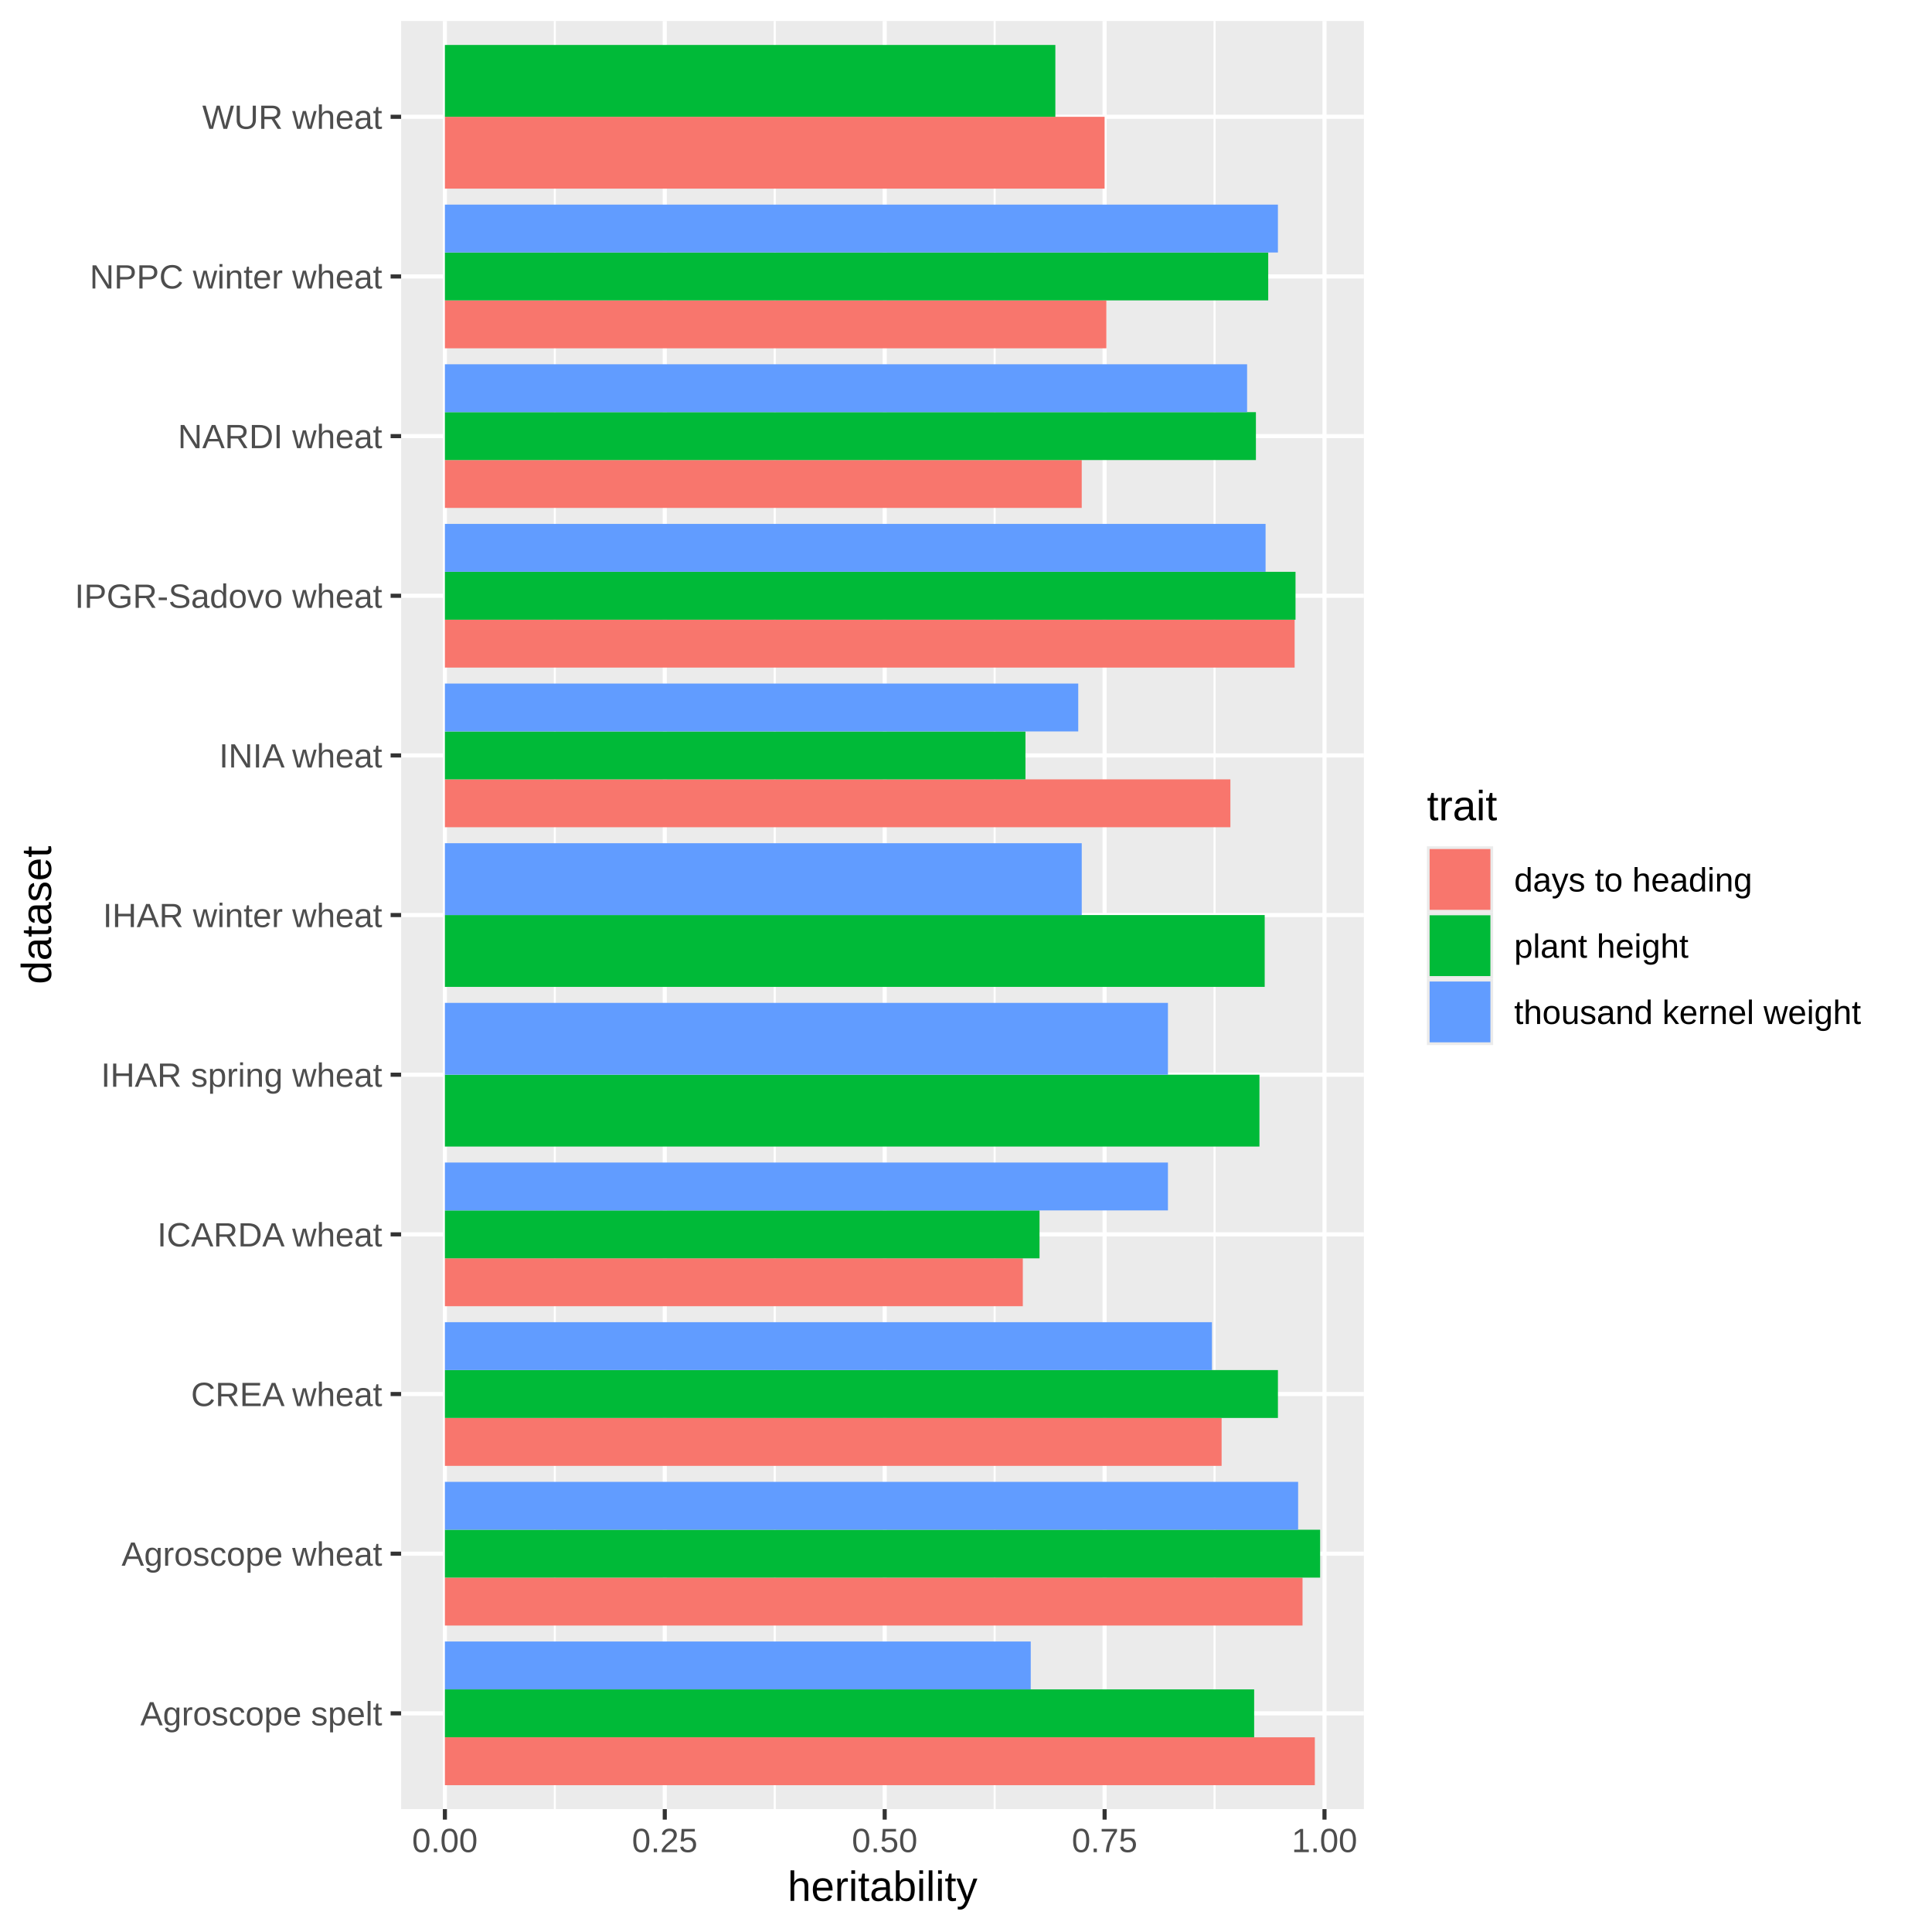
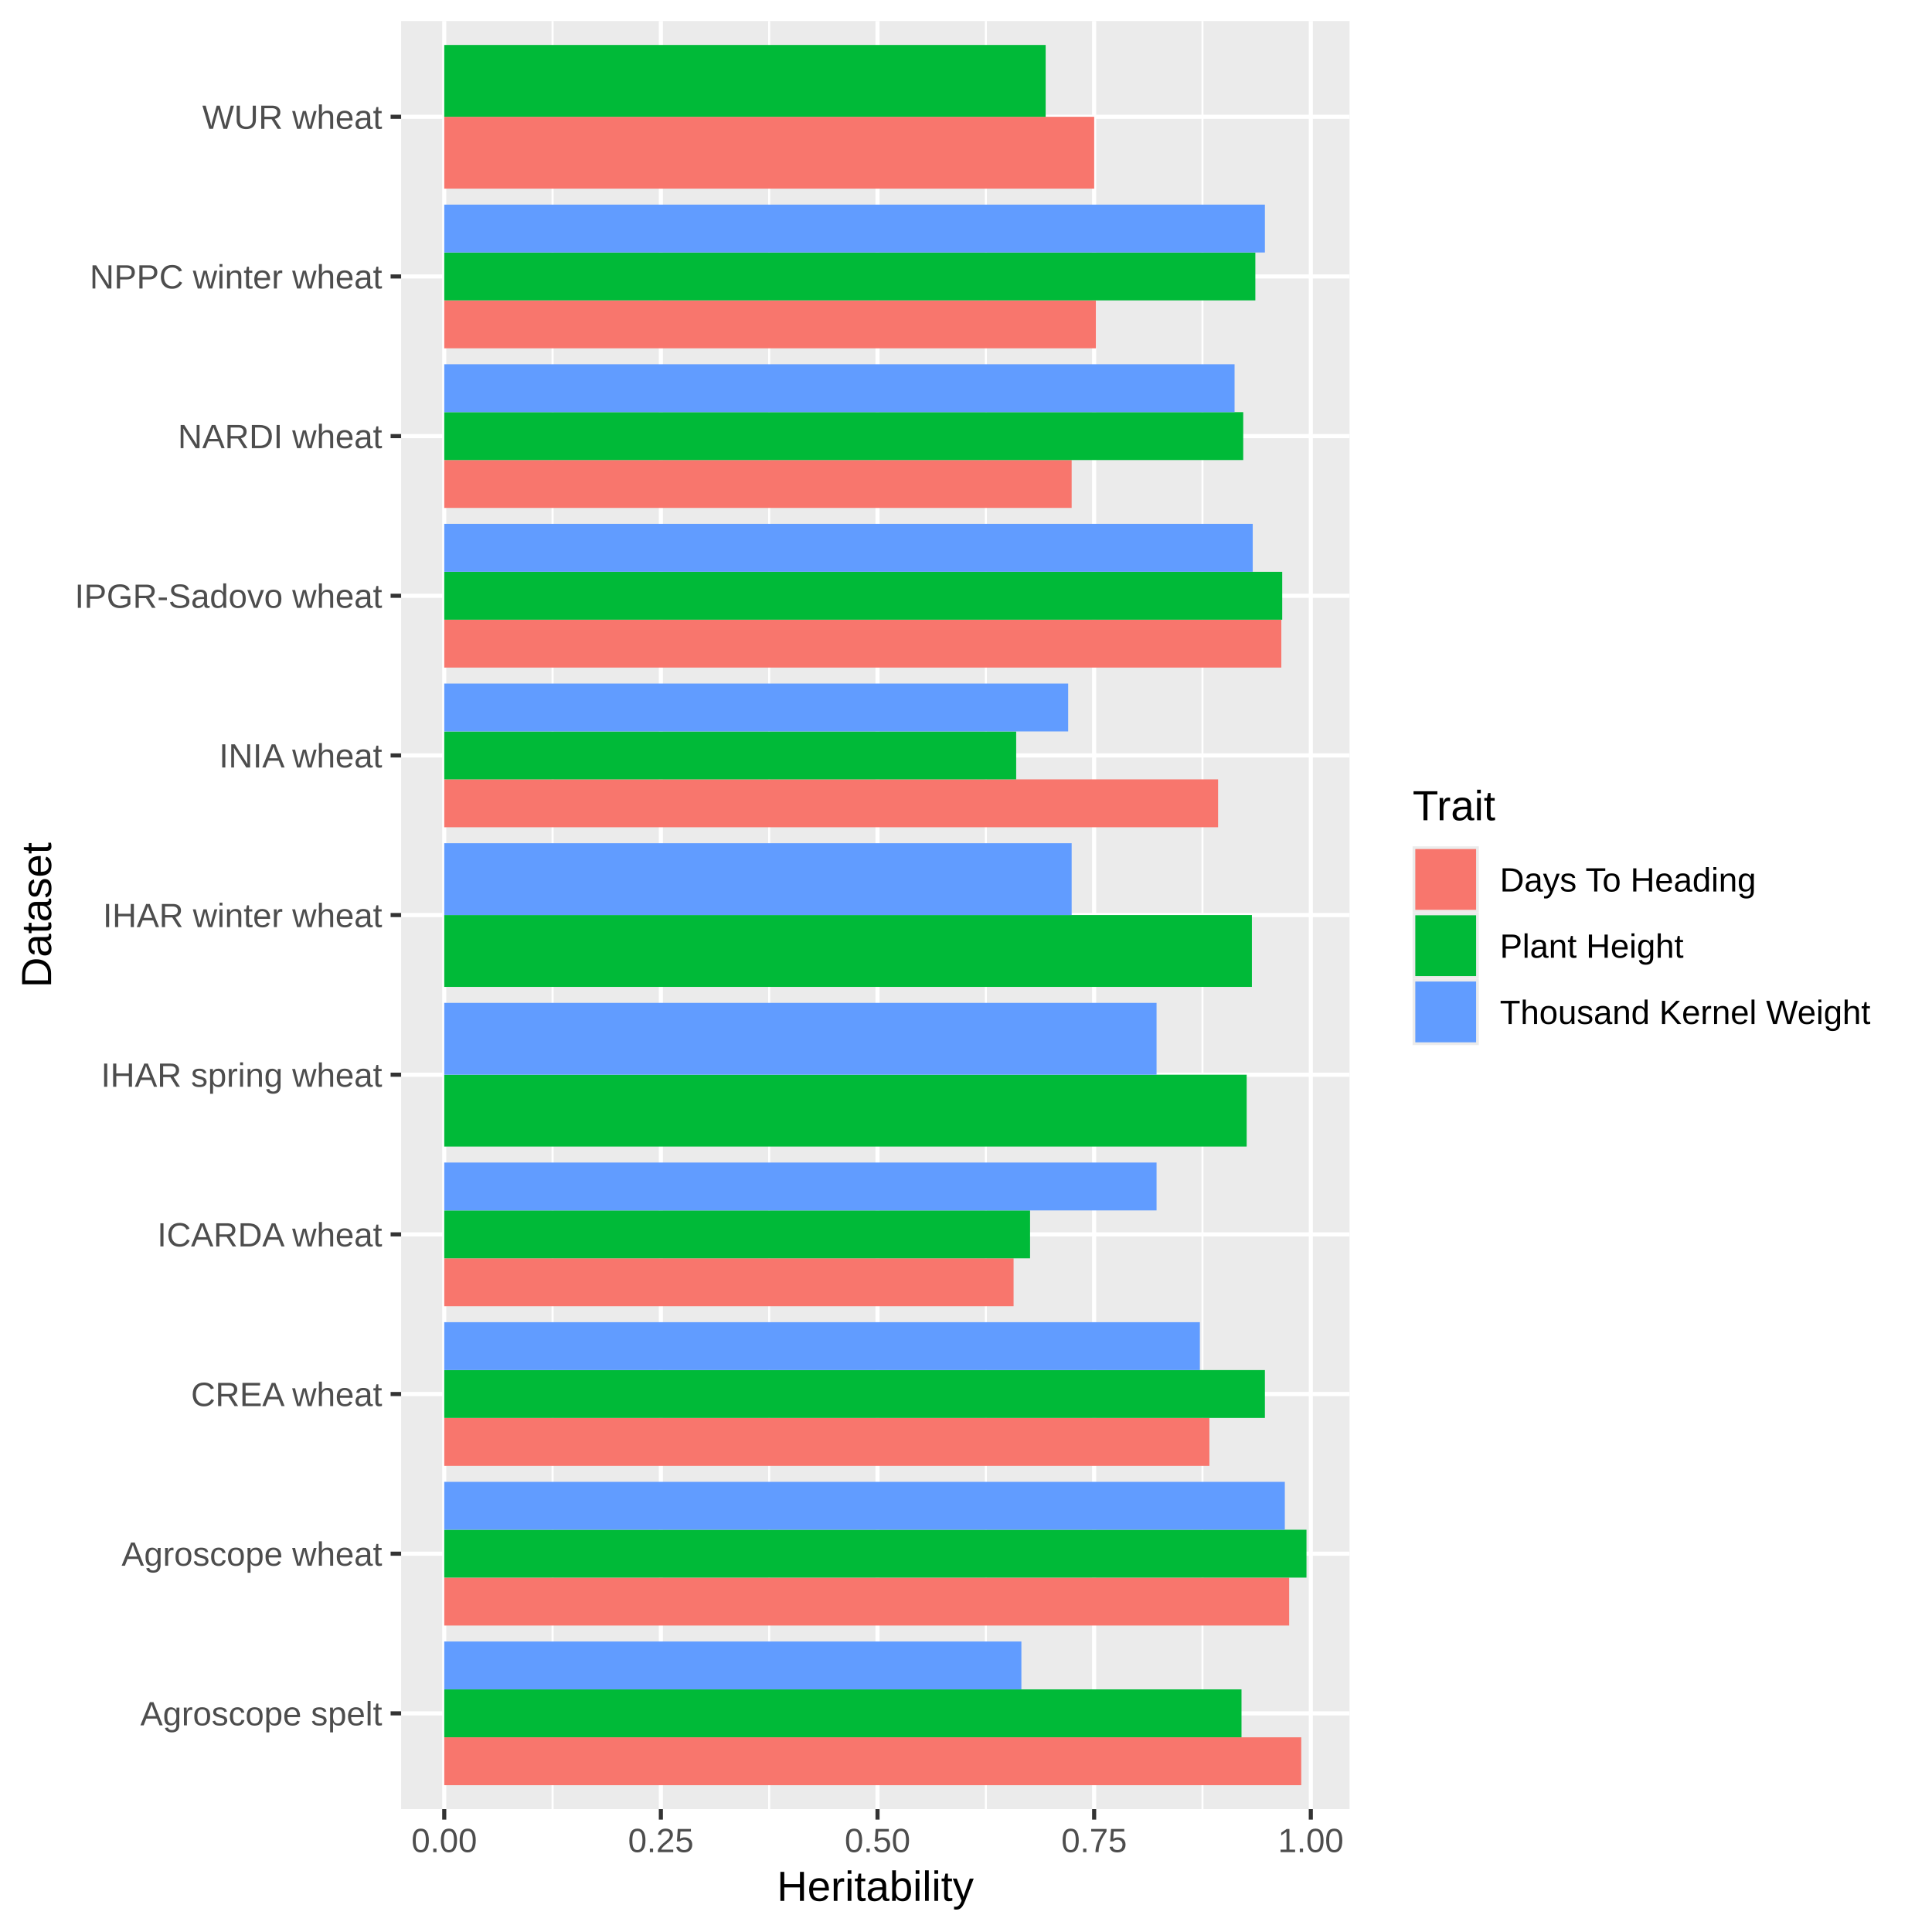
<svg xmlns="http://www.w3.org/2000/svg" class="svglite" width="504.00pt" height="504.00pt" viewBox="0 0 504.00 504.00">
  <defs>
    <style type="text/css">
    .svglite line, .svglite polyline, .svglite polygon, .svglite path, .svglite rect, .svglite circle {
      fill: none;
      stroke: #000000;
      stroke-linecap: round;
      stroke-linejoin: round;
      stroke-miterlimit: 10.00;
    }
    .svglite text {
      white-space: pre;
    }
  </style>
  </defs>
  <rect width="100%" height="100%" style="stroke: none; fill: #FFFFFF;" />
  <defs>
    <clipPath id="cpMC4wMHw1MDQuMDB8MC4wMHw1MDQuMDA=">
      <rect x="0.00" y="0.00" width="504.00" height="504.00" />
    </clipPath>
  </defs>
  <g clip-path="url(#cpMC4wMHw1MDQuMDB8MC4wMHw1MDQuMDA=)">
    <rect x="0" y="0.00" width="504.00" height="504.00" style="stroke-width: 1.07; stroke: #FFFFFF; fill: #FFFFFF;" />
  </g>
  <defs>
-     <clipPath id="cpMTA0LjY0fDM1NS43OXw1LjQ4fDQ3MS45NQ==">
-       <rect x="104.64" y="5.48" width="251.15" height="466.47" />
+     <clipPath id="cpMTA0LjY0fDM1Mi4wNnw1LjQ4fDQ3MS45NQ==">
+       <rect x="104.64" y="5.48" width="247.42" height="466.47" />
    </clipPath>
  </defs>
-   <g clip-path="url(#cpMTA0LjY0fDM1NS43OXw1LjQ4fDQ3MS45NQ==)">
-     <rect x="104.64" y="5.48" width="251.15" height="466.47" style="stroke-width: 1.07; stroke: none; fill: #EBEBEB;" />
-     <polyline points="144.74,471.95 144.74,5.48 " style="stroke-width: 0.53; stroke: #FFFFFF; stroke-linecap: butt;" />
-     <polyline points="202.11,471.95 202.11,5.48 " style="stroke-width: 0.53; stroke: #FFFFFF; stroke-linecap: butt;" />
-     <polyline points="259.47,471.95 259.47,5.48 " style="stroke-width: 0.53; stroke: #FFFFFF; stroke-linecap: butt;" />
-     <polyline points="316.84,471.95 316.84,5.48 " style="stroke-width: 0.53; stroke: #FFFFFF; stroke-linecap: butt;" />
-     <polyline points="104.64,446.96 355.79,446.96 " style="stroke-width: 1.07; stroke: #FFFFFF; stroke-linecap: butt;" />
-     <polyline points="104.64,405.31 355.79,405.31 " style="stroke-width: 1.07; stroke: #FFFFFF; stroke-linecap: butt;" />
-     <polyline points="104.64,363.66 355.79,363.66 " style="stroke-width: 1.07; stroke: #FFFFFF; stroke-linecap: butt;" />
-     <polyline points="104.64,322.01 355.79,322.01 " style="stroke-width: 1.07; stroke: #FFFFFF; stroke-linecap: butt;" />
-     <polyline points="104.64,280.36 355.79,280.36 " style="stroke-width: 1.07; stroke: #FFFFFF; stroke-linecap: butt;" />
-     <polyline points="104.64,238.71 355.79,238.71 " style="stroke-width: 1.07; stroke: #FFFFFF; stroke-linecap: butt;" />
-     <polyline points="104.64,197.07 355.79,197.07 " style="stroke-width: 1.07; stroke: #FFFFFF; stroke-linecap: butt;" />
-     <polyline points="104.64,155.42 355.79,155.42 " style="stroke-width: 1.07; stroke: #FFFFFF; stroke-linecap: butt;" />
-     <polyline points="104.64,113.77 355.79,113.77 " style="stroke-width: 1.07; stroke: #FFFFFF; stroke-linecap: butt;" />
-     <polyline points="104.64,72.12 355.79,72.12 " style="stroke-width: 1.07; stroke: #FFFFFF; stroke-linecap: butt;" />
-     <polyline points="104.64,30.47 355.79,30.47 " style="stroke-width: 1.07; stroke: #FFFFFF; stroke-linecap: butt;" />
-     <polyline points="116.06,471.95 116.06,5.48 " style="stroke-width: 1.07; stroke: #FFFFFF; stroke-linecap: butt;" />
-     <polyline points="173.42,471.95 173.42,5.48 " style="stroke-width: 1.07; stroke: #FFFFFF; stroke-linecap: butt;" />
-     <polyline points="230.79,471.95 230.79,5.48 " style="stroke-width: 1.07; stroke: #FFFFFF; stroke-linecap: butt;" />
-     <polyline points="288.16,471.95 288.16,5.48 " style="stroke-width: 1.07; stroke: #FFFFFF; stroke-linecap: butt;" />
-     <polyline points="345.52,471.95 345.52,5.48 " style="stroke-width: 1.07; stroke: #FFFFFF; stroke-linecap: butt;" />
-     <rect x="116.06" y="369.91" width="202.62" height="12.49" style="stroke-width: 1.07; stroke: none; stroke-linecap: butt; stroke-linejoin: miter; fill: #F8766D;" />
-     <rect x="116.06" y="357.41" width="217.31" height="12.49" style="stroke-width: 1.07; stroke: none; stroke-linecap: butt; stroke-linejoin: miter; fill: #00BA38;" />
-     <rect x="116.06" y="344.92" width="200.10" height="12.49" style="stroke-width: 1.07; stroke: none; stroke-linecap: butt; stroke-linejoin: miter; fill: #619CFF;" />
-     <rect x="116.06" y="328.26" width="150.76" height="12.49" style="stroke-width: 1.07; stroke: none; stroke-linecap: butt; stroke-linejoin: miter; fill: #F8766D;" />
-     <rect x="116.06" y="315.77" width="155.12" height="12.49" style="stroke-width: 1.07; stroke: none; stroke-linecap: butt; stroke-linejoin: miter; fill: #00BA38;" />
-     <rect x="116.06" y="303.27" width="188.62" height="12.49" style="stroke-width: 1.07; stroke: none; stroke-linecap: butt; stroke-linejoin: miter; fill: #619CFF;" />
-     <rect x="116.06" y="280.36" width="212.49" height="18.74" style="stroke-width: 1.07; stroke: none; stroke-linecap: butt; stroke-linejoin: miter; fill: #00BA38;" />
-     <rect x="116.06" y="261.62" width="188.62" height="18.74" style="stroke-width: 1.07; stroke: none; stroke-linecap: butt; stroke-linejoin: miter; fill: #619CFF;" />
-     <rect x="116.06" y="238.71" width="213.86" height="18.74" style="stroke-width: 1.07; stroke: none; stroke-linecap: butt; stroke-linejoin: miter; fill: #00BA38;" />
-     <rect x="116.06" y="219.97" width="166.13" height="18.74" style="stroke-width: 1.07; stroke: none; stroke-linecap: butt; stroke-linejoin: miter; fill: #619CFF;" />
-     <rect x="116.06" y="203.31" width="204.91" height="12.49" style="stroke-width: 1.07; stroke: none; stroke-linecap: butt; stroke-linejoin: miter; fill: #F8766D;" />
-     <rect x="116.06" y="190.82" width="151.45" height="12.49" style="stroke-width: 1.07; stroke: none; stroke-linecap: butt; stroke-linejoin: miter; fill: #00BA38;" />
-     <rect x="116.06" y="178.32" width="165.22" height="12.49" style="stroke-width: 1.07; stroke: none; stroke-linecap: butt; stroke-linejoin: miter; fill: #619CFF;" />
-     <rect x="116.06" y="161.66" width="221.67" height="12.49" style="stroke-width: 1.07; stroke: none; stroke-linecap: butt; stroke-linejoin: miter; fill: #F8766D;" />
-     <rect x="116.06" y="149.17" width="221.90" height="12.49" style="stroke-width: 1.07; stroke: none; stroke-linecap: butt; stroke-linejoin: miter; fill: #00BA38;" />
-     <rect x="116.06" y="136.67" width="214.09" height="12.49" style="stroke-width: 1.07; stroke: none; stroke-linecap: butt; stroke-linejoin: miter; fill: #619CFF;" />
-     <rect x="116.06" y="120.01" width="166.13" height="12.49" style="stroke-width: 1.07; stroke: none; stroke-linecap: butt; stroke-linejoin: miter; fill: #F8766D;" />
-     <rect x="116.06" y="107.52" width="211.57" height="12.49" style="stroke-width: 1.07; stroke: none; stroke-linecap: butt; stroke-linejoin: miter; fill: #00BA38;" />
-     <rect x="116.06" y="95.03" width="209.27" height="12.49" style="stroke-width: 1.07; stroke: none; stroke-linecap: butt; stroke-linejoin: miter; fill: #619CFF;" />
-     <rect x="116.06" y="78.37" width="172.56" height="12.49" style="stroke-width: 1.07; stroke: none; stroke-linecap: butt; stroke-linejoin: miter; fill: #F8766D;" />
-     <rect x="116.06" y="65.87" width="214.78" height="12.49" style="stroke-width: 1.07; stroke: none; stroke-linecap: butt; stroke-linejoin: miter; fill: #00BA38;" />
-     <rect x="116.06" y="53.38" width="217.31" height="12.49" style="stroke-width: 1.07; stroke: none; stroke-linecap: butt; stroke-linejoin: miter; fill: #619CFF;" />
-     <rect x="116.06" y="453.21" width="226.94" height="12.49" style="stroke-width: 1.07; stroke: none; stroke-linecap: butt; stroke-linejoin: miter; fill: #F8766D;" />
-     <rect x="116.06" y="440.71" width="211.11" height="12.49" style="stroke-width: 1.07; stroke: none; stroke-linecap: butt; stroke-linejoin: miter; fill: #00BA38;" />
-     <rect x="116.06" y="428.22" width="152.83" height="12.49" style="stroke-width: 1.07; stroke: none; stroke-linecap: butt; stroke-linejoin: miter; fill: #619CFF;" />
-     <rect x="116.06" y="411.56" width="223.73" height="12.49" style="stroke-width: 1.07; stroke: none; stroke-linecap: butt; stroke-linejoin: miter; fill: #F8766D;" />
-     <rect x="116.06" y="399.06" width="228.32" height="12.49" style="stroke-width: 1.07; stroke: none; stroke-linecap: butt; stroke-linejoin: miter; fill: #00BA38;" />
-     <rect x="116.06" y="386.57" width="222.58" height="12.49" style="stroke-width: 1.07; stroke: none; stroke-linecap: butt; stroke-linejoin: miter; fill: #619CFF;" />
-     <rect x="116.06" y="30.47" width="172.10" height="18.74" style="stroke-width: 1.07; stroke: none; stroke-linecap: butt; stroke-linejoin: miter; fill: #F8766D;" />
-     <rect x="116.06" y="11.73" width="159.25" height="18.74" style="stroke-width: 1.07; stroke: none; stroke-linecap: butt; stroke-linejoin: miter; fill: #00BA38;" />
+   <g clip-path="url(#cpMTA0LjY0fDM1Mi4wNnw1LjQ4fDQ3MS45NQ==)">
+     <rect x="104.64" y="5.48" width="247.42" height="466.47" style="stroke-width: 1.07; stroke: none; fill: #EBEBEB;" />
+     <polyline points="144.15,471.95 144.15,5.48 " style="stroke-width: 0.53; stroke: #FFFFFF; stroke-linecap: butt;" />
+     <polyline points="200.66,471.95 200.66,5.48 " style="stroke-width: 0.53; stroke: #FFFFFF; stroke-linecap: butt;" />
+     <polyline points="257.18,471.95 257.18,5.48 " style="stroke-width: 0.53; stroke: #FFFFFF; stroke-linecap: butt;" />
+     <polyline points="313.69,471.95 313.69,5.48 " style="stroke-width: 0.53; stroke: #FFFFFF; stroke-linecap: butt;" />
+     <polyline points="104.64,446.96 352.06,446.96 " style="stroke-width: 1.07; stroke: #FFFFFF; stroke-linecap: butt;" />
+     <polyline points="104.64,405.31 352.06,405.31 " style="stroke-width: 1.07; stroke: #FFFFFF; stroke-linecap: butt;" />
+     <polyline points="104.64,363.66 352.06,363.66 " style="stroke-width: 1.07; stroke: #FFFFFF; stroke-linecap: butt;" />
+     <polyline points="104.64,322.01 352.06,322.01 " style="stroke-width: 1.07; stroke: #FFFFFF; stroke-linecap: butt;" />
+     <polyline points="104.64,280.36 352.06,280.36 " style="stroke-width: 1.07; stroke: #FFFFFF; stroke-linecap: butt;" />
+     <polyline points="104.64,238.71 352.06,238.71 " style="stroke-width: 1.07; stroke: #FFFFFF; stroke-linecap: butt;" />
+     <polyline points="104.64,197.07 352.06,197.07 " style="stroke-width: 1.07; stroke: #FFFFFF; stroke-linecap: butt;" />
+     <polyline points="104.64,155.42 352.06,155.42 " style="stroke-width: 1.07; stroke: #FFFFFF; stroke-linecap: butt;" />
+     <polyline points="104.64,113.77 352.06,113.77 " style="stroke-width: 1.07; stroke: #FFFFFF; stroke-linecap: butt;" />
+     <polyline points="104.64,72.12 352.06,72.12 " style="stroke-width: 1.07; stroke: #FFFFFF; stroke-linecap: butt;" />
+     <polyline points="104.64,30.47 352.06,30.47 " style="stroke-width: 1.07; stroke: #FFFFFF; stroke-linecap: butt;" />
+     <polyline points="115.89,471.95 115.89,5.48 " style="stroke-width: 1.07; stroke: #FFFFFF; stroke-linecap: butt;" />
+     <polyline points="172.40,471.95 172.40,5.48 " style="stroke-width: 1.07; stroke: #FFFFFF; stroke-linecap: butt;" />
+     <polyline points="228.92,471.95 228.92,5.48 " style="stroke-width: 1.07; stroke: #FFFFFF; stroke-linecap: butt;" />
+     <polyline points="285.43,471.95 285.43,5.48 " style="stroke-width: 1.07; stroke: #FFFFFF; stroke-linecap: butt;" />
+     <polyline points="341.95,471.95 341.95,5.48 " style="stroke-width: 1.07; stroke: #FFFFFF; stroke-linecap: butt;" />
+     <rect x="115.89" y="369.91" width="199.61" height="12.49" style="stroke-width: 1.07; stroke: none; stroke-linecap: butt; stroke-linejoin: miter; fill: #F8766D;" />
+     <rect x="115.89" y="357.41" width="214.08" height="12.49" style="stroke-width: 1.07; stroke: none; stroke-linecap: butt; stroke-linejoin: miter; fill: #00BA38;" />
+     <rect x="115.89" y="344.92" width="197.12" height="12.49" style="stroke-width: 1.07; stroke: none; stroke-linecap: butt; stroke-linejoin: miter; fill: #619CFF;" />
+     <rect x="115.89" y="328.26" width="148.52" height="12.49" style="stroke-width: 1.07; stroke: none; stroke-linecap: butt; stroke-linejoin: miter; fill: #F8766D;" />
+     <rect x="115.89" y="315.77" width="152.82" height="12.49" style="stroke-width: 1.07; stroke: none; stroke-linecap: butt; stroke-linejoin: miter; fill: #00BA38;" />
+     <rect x="115.89" y="303.27" width="185.82" height="12.49" style="stroke-width: 1.07; stroke: none; stroke-linecap: butt; stroke-linejoin: miter; fill: #619CFF;" />
+     <rect x="115.89" y="280.36" width="209.33" height="18.74" style="stroke-width: 1.07; stroke: none; stroke-linecap: butt; stroke-linejoin: miter; fill: #00BA38;" />
+     <rect x="115.89" y="261.62" width="185.82" height="18.74" style="stroke-width: 1.07; stroke: none; stroke-linecap: butt; stroke-linejoin: miter; fill: #619CFF;" />
+     <rect x="115.89" y="238.71" width="210.69" height="18.74" style="stroke-width: 1.07; stroke: none; stroke-linecap: butt; stroke-linejoin: miter; fill: #00BA38;" />
+     <rect x="115.89" y="219.97" width="163.67" height="18.74" style="stroke-width: 1.07; stroke: none; stroke-linecap: butt; stroke-linejoin: miter; fill: #619CFF;" />
+     <rect x="115.89" y="203.31" width="201.87" height="12.49" style="stroke-width: 1.07; stroke: none; stroke-linecap: butt; stroke-linejoin: miter; fill: #F8766D;" />
+     <rect x="115.89" y="190.82" width="149.20" height="12.49" style="stroke-width: 1.07; stroke: none; stroke-linecap: butt; stroke-linejoin: miter; fill: #00BA38;" />
+     <rect x="115.89" y="178.32" width="162.76" height="12.49" style="stroke-width: 1.07; stroke: none; stroke-linecap: butt; stroke-linejoin: miter; fill: #619CFF;" />
+     <rect x="115.89" y="161.66" width="218.37" height="12.49" style="stroke-width: 1.07; stroke: none; stroke-linecap: butt; stroke-linejoin: miter; fill: #F8766D;" />
+     <rect x="115.89" y="149.17" width="218.60" height="12.49" style="stroke-width: 1.07; stroke: none; stroke-linecap: butt; stroke-linejoin: miter; fill: #00BA38;" />
+     <rect x="115.89" y="136.67" width="210.91" height="12.49" style="stroke-width: 1.07; stroke: none; stroke-linecap: butt; stroke-linejoin: miter; fill: #619CFF;" />
+     <rect x="115.89" y="120.01" width="163.67" height="12.49" style="stroke-width: 1.07; stroke: none; stroke-linecap: butt; stroke-linejoin: miter; fill: #F8766D;" />
+     <rect x="115.89" y="107.52" width="208.43" height="12.49" style="stroke-width: 1.07; stroke: none; stroke-linecap: butt; stroke-linejoin: miter; fill: #00BA38;" />
+     <rect x="115.89" y="95.03" width="206.17" height="12.49" style="stroke-width: 1.07; stroke: none; stroke-linecap: butt; stroke-linejoin: miter; fill: #619CFF;" />
+     <rect x="115.89" y="78.37" width="170.00" height="12.49" style="stroke-width: 1.07; stroke: none; stroke-linecap: butt; stroke-linejoin: miter; fill: #F8766D;" />
+     <rect x="115.89" y="65.87" width="211.59" height="12.49" style="stroke-width: 1.07; stroke: none; stroke-linecap: butt; stroke-linejoin: miter; fill: #00BA38;" />
+     <rect x="115.89" y="53.38" width="214.08" height="12.49" style="stroke-width: 1.07; stroke: none; stroke-linecap: butt; stroke-linejoin: miter; fill: #619CFF;" />
+     <rect x="115.89" y="453.21" width="223.57" height="12.49" style="stroke-width: 1.07; stroke: none; stroke-linecap: butt; stroke-linejoin: miter; fill: #F8766D;" />
+     <rect x="115.89" y="440.71" width="207.98" height="12.49" style="stroke-width: 1.07; stroke: none; stroke-linecap: butt; stroke-linejoin: miter; fill: #00BA38;" />
+     <rect x="115.89" y="428.22" width="150.56" height="12.49" style="stroke-width: 1.07; stroke: none; stroke-linecap: butt; stroke-linejoin: miter; fill: #619CFF;" />
+     <rect x="115.89" y="411.56" width="220.41" height="12.49" style="stroke-width: 1.07; stroke: none; stroke-linecap: butt; stroke-linejoin: miter; fill: #F8766D;" />
+     <rect x="115.89" y="399.06" width="224.93" height="12.49" style="stroke-width: 1.07; stroke: none; stroke-linecap: butt; stroke-linejoin: miter; fill: #00BA38;" />
+     <rect x="115.89" y="386.57" width="219.28" height="12.49" style="stroke-width: 1.07; stroke: none; stroke-linecap: butt; stroke-linejoin: miter; fill: #619CFF;" />
+     <rect x="115.89" y="30.47" width="169.55" height="18.74" style="stroke-width: 1.07; stroke: none; stroke-linecap: butt; stroke-linejoin: miter; fill: #F8766D;" />
+     <rect x="115.89" y="11.73" width="156.89" height="18.74" style="stroke-width: 1.07; stroke: none; stroke-linecap: butt; stroke-linejoin: miter; fill: #00BA38;" />
  </g>
  <g clip-path="url(#cpMC4wMHw1MDQuMDB8MC4wMHw1MDQuMDA=)">
    <text x="99.71" y="450.10" text-anchor="end" style="font-size: 8.80px;fill: #4D4D4D; font-family: &quot;Liberation Sans&quot;;" textLength="66.42px" lengthAdjust="spacingAndGlyphs">Agroscope spelt</text>
    <text x="99.71" y="408.45" text-anchor="end" style="font-size: 8.80px;fill: #4D4D4D; font-family: &quot;Liberation Sans&quot;;" textLength="71.81px" lengthAdjust="spacingAndGlyphs">Agroscope wheat</text>
    <text x="99.71" y="366.80" text-anchor="end" style="font-size: 8.80px;fill: #4D4D4D; font-family: &quot;Liberation Sans&quot;;" textLength="49.25px" lengthAdjust="spacingAndGlyphs">CREA wheat</text>
    <text x="99.71" y="325.16" text-anchor="end" style="font-size: 8.80px;fill: #4D4D4D; font-family: &quot;Liberation Sans&quot;;" textLength="59.39px" lengthAdjust="spacingAndGlyphs">ICARDA wheat</text>
    <text x="99.71" y="283.51" text-anchor="end" style="font-size: 8.80px;fill: #4D4D4D; font-family: &quot;Liberation Sans&quot;;" textLength="76.95px" lengthAdjust="spacingAndGlyphs">IHAR spring wheat</text>
    <text x="99.71" y="241.86" text-anchor="end" style="font-size: 8.80px;fill: #4D4D4D; font-family: &quot;Liberation Sans&quot;;" textLength="76.98px" lengthAdjust="spacingAndGlyphs">IHAR winter wheat</text>
    <text x="99.71" y="200.21" text-anchor="end" style="font-size: 8.80px;fill: #4D4D4D; font-family: &quot;Liberation Sans&quot;;" textLength="45.98px" lengthAdjust="spacingAndGlyphs">INIA wheat</text>
    <text x="99.71" y="158.56" text-anchor="end" style="font-size: 8.80px;fill: #4D4D4D; font-family: &quot;Liberation Sans&quot;;" textLength="80.99px" lengthAdjust="spacingAndGlyphs">IPGR-Sadovo wheat</text>
    <text x="99.71" y="116.91" text-anchor="end" style="font-size: 8.80px;fill: #4D4D4D; font-family: &quot;Liberation Sans&quot;;" textLength="54.89px" lengthAdjust="spacingAndGlyphs">NARDI wheat</text>
    <text x="99.71" y="75.26" text-anchor="end" style="font-size: 8.80px;fill: #4D4D4D; font-family: &quot;Liberation Sans&quot;;" textLength="79.27px" lengthAdjust="spacingAndGlyphs">NPPC winter wheat</text>
    <text x="99.71" y="33.61" text-anchor="end" style="font-size: 8.80px;fill: #4D4D4D; font-family: &quot;Liberation Sans&quot;;" textLength="47.79px" lengthAdjust="spacingAndGlyphs">WUR wheat</text>
    <polyline points="101.90,446.96 104.64,446.96 " style="stroke-width: 1.07; stroke: #333333; stroke-linecap: butt;" />
    <polyline points="101.90,405.31 104.64,405.31 " style="stroke-width: 1.07; stroke: #333333; stroke-linecap: butt;" />
    <polyline points="101.90,363.66 104.64,363.66 " style="stroke-width: 1.07; stroke: #333333; stroke-linecap: butt;" />
    <polyline points="101.90,322.01 104.64,322.01 " style="stroke-width: 1.07; stroke: #333333; stroke-linecap: butt;" />
    <polyline points="101.90,280.36 104.64,280.36 " style="stroke-width: 1.07; stroke: #333333; stroke-linecap: butt;" />
    <polyline points="101.90,238.71 104.64,238.71 " style="stroke-width: 1.07; stroke: #333333; stroke-linecap: butt;" />
    <polyline points="101.90,197.07 104.64,197.07 " style="stroke-width: 1.07; stroke: #333333; stroke-linecap: butt;" />
    <polyline points="101.90,155.42 104.64,155.42 " style="stroke-width: 1.07; stroke: #333333; stroke-linecap: butt;" />
    <polyline points="101.90,113.77 104.64,113.77 " style="stroke-width: 1.07; stroke: #333333; stroke-linecap: butt;" />
    <polyline points="101.90,72.12 104.64,72.12 " style="stroke-width: 1.07; stroke: #333333; stroke-linecap: butt;" />
    <polyline points="101.90,30.47 104.64,30.47 " style="stroke-width: 1.07; stroke: #333333; stroke-linecap: butt;" />
-     <polyline points="116.06,474.69 116.06,471.95 " style="stroke-width: 1.07; stroke: #333333; stroke-linecap: butt;" />
-     <polyline points="173.42,474.69 173.42,471.95 " style="stroke-width: 1.07; stroke: #333333; stroke-linecap: butt;" />
-     <polyline points="230.79,474.69 230.79,471.95 " style="stroke-width: 1.07; stroke: #333333; stroke-linecap: butt;" />
-     <polyline points="288.16,474.69 288.16,471.95 " style="stroke-width: 1.07; stroke: #333333; stroke-linecap: butt;" />
-     <polyline points="345.52,474.69 345.52,471.95 " style="stroke-width: 1.07; stroke: #333333; stroke-linecap: butt;" />
-     <text x="116.06" y="483.17" text-anchor="middle" style="font-size: 8.80px;fill: #4D4D4D; font-family: &quot;Liberation Sans&quot;;" textLength="17.45px" lengthAdjust="spacingAndGlyphs">0.00</text>
-     <text x="173.42" y="483.17" text-anchor="middle" style="font-size: 8.80px;fill: #4D4D4D; font-family: &quot;Liberation Sans&quot;;" textLength="17.45px" lengthAdjust="spacingAndGlyphs">0.25</text>
-     <text x="230.79" y="483.17" text-anchor="middle" style="font-size: 8.80px;fill: #4D4D4D; font-family: &quot;Liberation Sans&quot;;" textLength="17.45px" lengthAdjust="spacingAndGlyphs">0.50</text>
-     <text x="288.16" y="483.17" text-anchor="middle" style="font-size: 8.80px;fill: #4D4D4D; font-family: &quot;Liberation Sans&quot;;" textLength="17.45px" lengthAdjust="spacingAndGlyphs">0.75</text>
-     <text x="345.52" y="483.17" text-anchor="middle" style="font-size: 8.80px;fill: #4D4D4D; font-family: &quot;Liberation Sans&quot;;" textLength="17.45px" lengthAdjust="spacingAndGlyphs">1.00</text>
-     <text x="230.22" y="495.88" text-anchor="middle" style="font-size: 11.00px; font-family: &quot;Liberation Sans&quot;;" textLength="55.39px" lengthAdjust="spacingAndGlyphs">heritability</text>
-     <text transform="translate(13.33,238.71) rotate(-90)" text-anchor="middle" style="font-size: 11.00px; font-family: &quot;Liberation Sans&quot;;" textLength="38.53px" lengthAdjust="spacingAndGlyphs">dataset</text>
-     <rect x="366.75" y="199.33" width="131.77" height="78.78" style="stroke-width: 1.07; stroke: none; fill: #FFFFFF;" />
-     <text x="372.23" y="213.98" style="font-size: 11.00px; font-family: &quot;Liberation Sans&quot;;" textLength="21.50px" lengthAdjust="spacingAndGlyphs">trait</text>
-     <rect x="372.23" y="220.78" width="17.28" height="17.28" style="stroke-width: 1.07; stroke: none; fill: #EBEBEB;" />
-     <rect x="372.94" y="221.49" width="15.86" height="15.86" style="stroke-width: 1.07; stroke: none; stroke-linecap: butt; stroke-linejoin: miter; fill: #F8766D;" />
-     <rect x="372.23" y="238.06" width="17.28" height="17.28" style="stroke-width: 1.07; stroke: none; fill: #EBEBEB;" />
-     <rect x="372.94" y="238.77" width="15.86" height="15.86" style="stroke-width: 1.07; stroke: none; stroke-linecap: butt; stroke-linejoin: miter; fill: #00BA38;" />
-     <rect x="372.23" y="255.34" width="17.28" height="17.28" style="stroke-width: 1.07; stroke: none; fill: #EBEBEB;" />
-     <rect x="372.94" y="256.05" width="15.86" height="15.86" style="stroke-width: 1.07; stroke: none; stroke-linecap: butt; stroke-linejoin: miter; fill: #619CFF;" />
-     <text x="394.99" y="232.57" style="font-size: 8.80px; font-family: &quot;Liberation Sans&quot;;" textLength="65.96px" lengthAdjust="spacingAndGlyphs">days to heading</text>
-     <text x="394.99" y="249.85" style="font-size: 8.80px; font-family: &quot;Liberation Sans&quot;;" textLength="50.19px" lengthAdjust="spacingAndGlyphs">plant height</text>
-     <text x="394.99" y="267.13" style="font-size: 8.80px; font-family: &quot;Liberation Sans&quot;;" textLength="98.05px" lengthAdjust="spacingAndGlyphs">thousand kernel weight</text>
+     <polyline points="115.89,474.69 115.89,471.95 " style="stroke-width: 1.07; stroke: #333333; stroke-linecap: butt;" />
+     <polyline points="172.40,474.69 172.40,471.95 " style="stroke-width: 1.07; stroke: #333333; stroke-linecap: butt;" />
+     <polyline points="228.92,474.69 228.92,471.95 " style="stroke-width: 1.07; stroke: #333333; stroke-linecap: butt;" />
+     <polyline points="285.43,474.69 285.43,471.95 " style="stroke-width: 1.07; stroke: #333333; stroke-linecap: butt;" />
+     <polyline points="341.95,474.69 341.95,471.95 " style="stroke-width: 1.07; stroke: #333333; stroke-linecap: butt;" />
+     <text x="115.89" y="483.17" text-anchor="middle" style="font-size: 8.80px;fill: #4D4D4D; font-family: &quot;Liberation Sans&quot;;" textLength="17.45px" lengthAdjust="spacingAndGlyphs">0.00</text>
+     <text x="172.40" y="483.17" text-anchor="middle" style="font-size: 8.80px;fill: #4D4D4D; font-family: &quot;Liberation Sans&quot;;" textLength="17.45px" lengthAdjust="spacingAndGlyphs">0.25</text>
+     <text x="228.92" y="483.17" text-anchor="middle" style="font-size: 8.80px;fill: #4D4D4D; font-family: &quot;Liberation Sans&quot;;" textLength="17.45px" lengthAdjust="spacingAndGlyphs">0.50</text>
+     <text x="285.43" y="483.17" text-anchor="middle" style="font-size: 8.80px;fill: #4D4D4D; font-family: &quot;Liberation Sans&quot;;" textLength="17.45px" lengthAdjust="spacingAndGlyphs">0.75</text>
+     <text x="341.95" y="483.17" text-anchor="middle" style="font-size: 8.80px;fill: #4D4D4D; font-family: &quot;Liberation Sans&quot;;" textLength="17.45px" lengthAdjust="spacingAndGlyphs">1.00</text>
+     <text x="228.35" y="495.88" text-anchor="middle" style="font-size: 11.00px; font-family: &quot;Liberation Sans&quot;;" textLength="56.74px" lengthAdjust="spacingAndGlyphs">Heritability</text>
+     <text transform="translate(13.33,238.71) rotate(-90)" text-anchor="middle" style="font-size: 11.00px; font-family: &quot;Liberation Sans&quot;;" textLength="39.79px" lengthAdjust="spacingAndGlyphs">Dataset</text>
+     <rect x="363.02" y="199.33" width="135.50" height="78.78" style="stroke-width: 1.07; stroke: none; fill: #FFFFFF;" />
+     <text x="368.50" y="213.98" style="font-size: 11.00px; font-family: &quot;Liberation Sans&quot;;" textLength="23.64px" lengthAdjust="spacingAndGlyphs">Trait</text>
+     <rect x="368.50" y="220.78" width="17.28" height="17.28" style="stroke-width: 1.07; stroke: none; fill: #EBEBEB;" />
+     <rect x="369.21" y="221.49" width="15.86" height="15.86" style="stroke-width: 1.07; stroke: none; stroke-linecap: butt; stroke-linejoin: miter; fill: #F8766D;" />
+     <rect x="368.50" y="238.06" width="17.28" height="17.28" style="stroke-width: 1.07; stroke: none; fill: #EBEBEB;" />
+     <rect x="369.21" y="238.77" width="15.86" height="15.86" style="stroke-width: 1.07; stroke: none; stroke-linecap: butt; stroke-linejoin: miter; fill: #00BA38;" />
+     <rect x="368.50" y="255.34" width="17.28" height="17.28" style="stroke-width: 1.07; stroke: none; fill: #EBEBEB;" />
+     <rect x="369.21" y="256.05" width="15.86" height="15.86" style="stroke-width: 1.07; stroke: none; stroke-linecap: butt; stroke-linejoin: miter; fill: #619CFF;" />
+     <text x="391.26" y="232.57" style="font-size: 8.80px; font-family: &quot;Liberation Sans&quot;;" textLength="69.77px" lengthAdjust="spacingAndGlyphs">Days To Heading</text>
+     <text x="391.26" y="249.85" style="font-size: 8.80px; font-family: &quot;Liberation Sans&quot;;" textLength="51.18px" lengthAdjust="spacingAndGlyphs">Plant Height</text>
+     <text x="391.26" y="267.13" style="font-size: 8.80px; font-family: &quot;Liberation Sans&quot;;" textLength="101.78px" lengthAdjust="spacingAndGlyphs">Thousand Kernel Weight</text>
  </g>
</svg>
